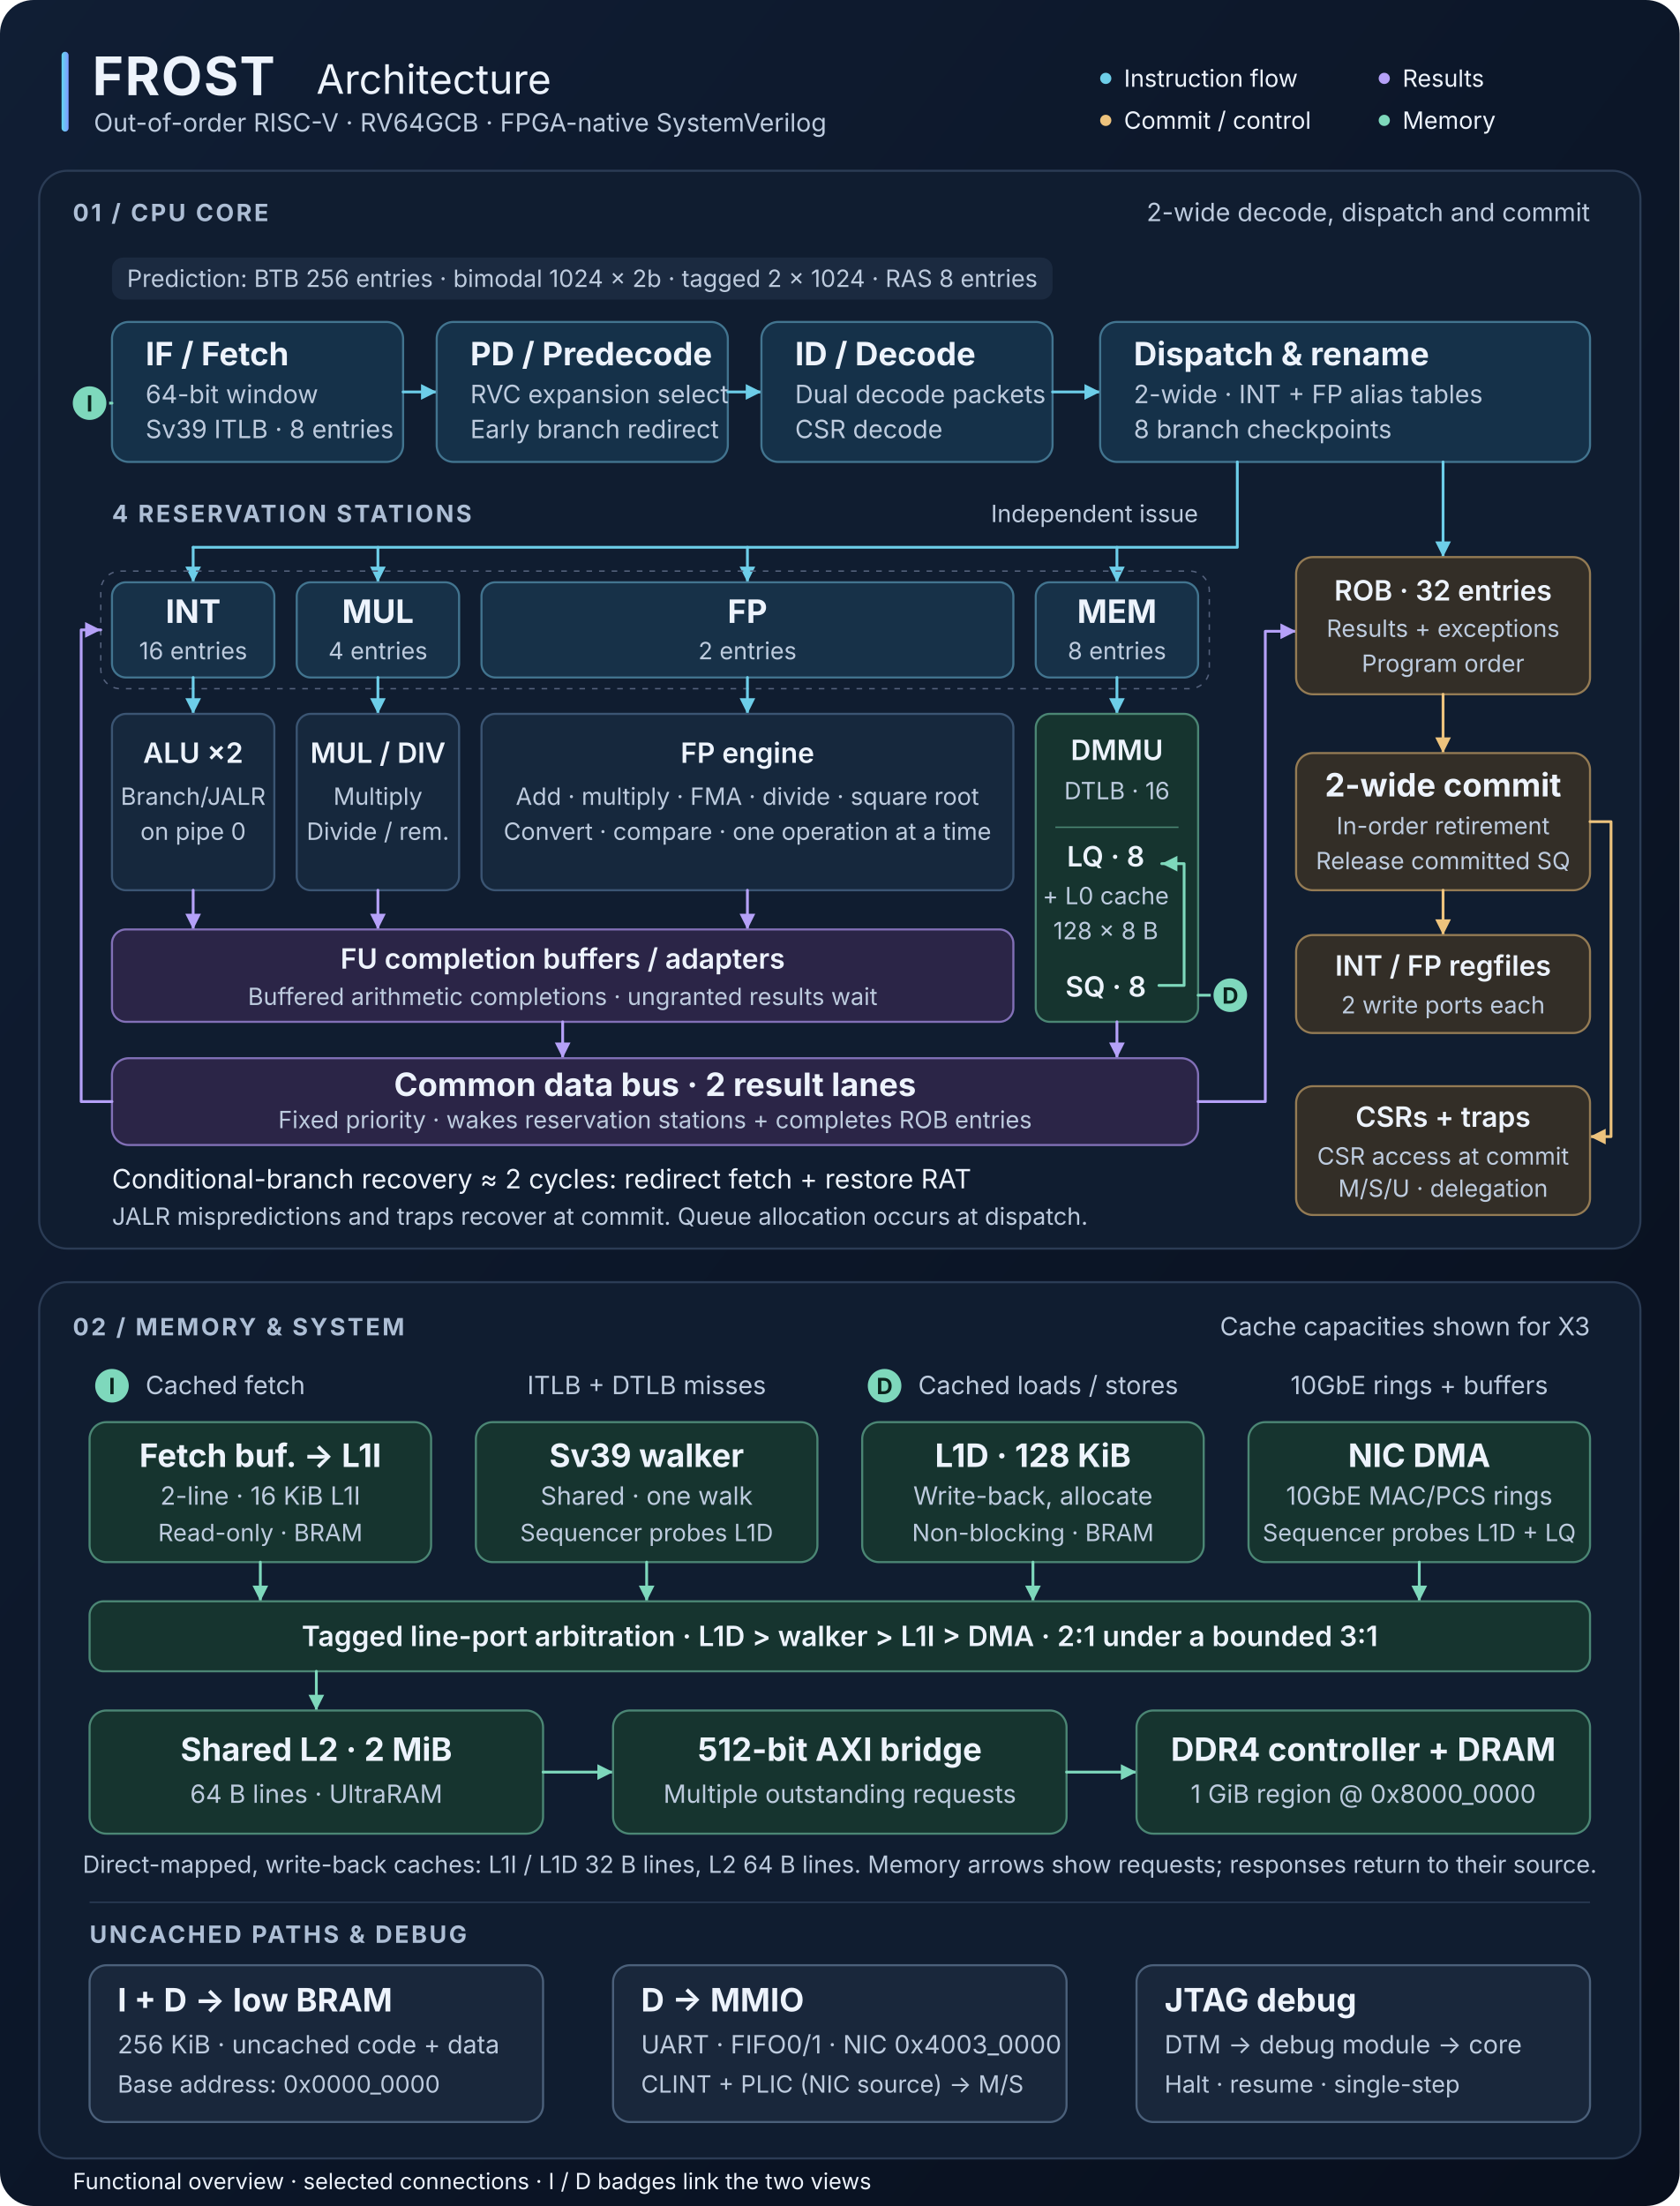
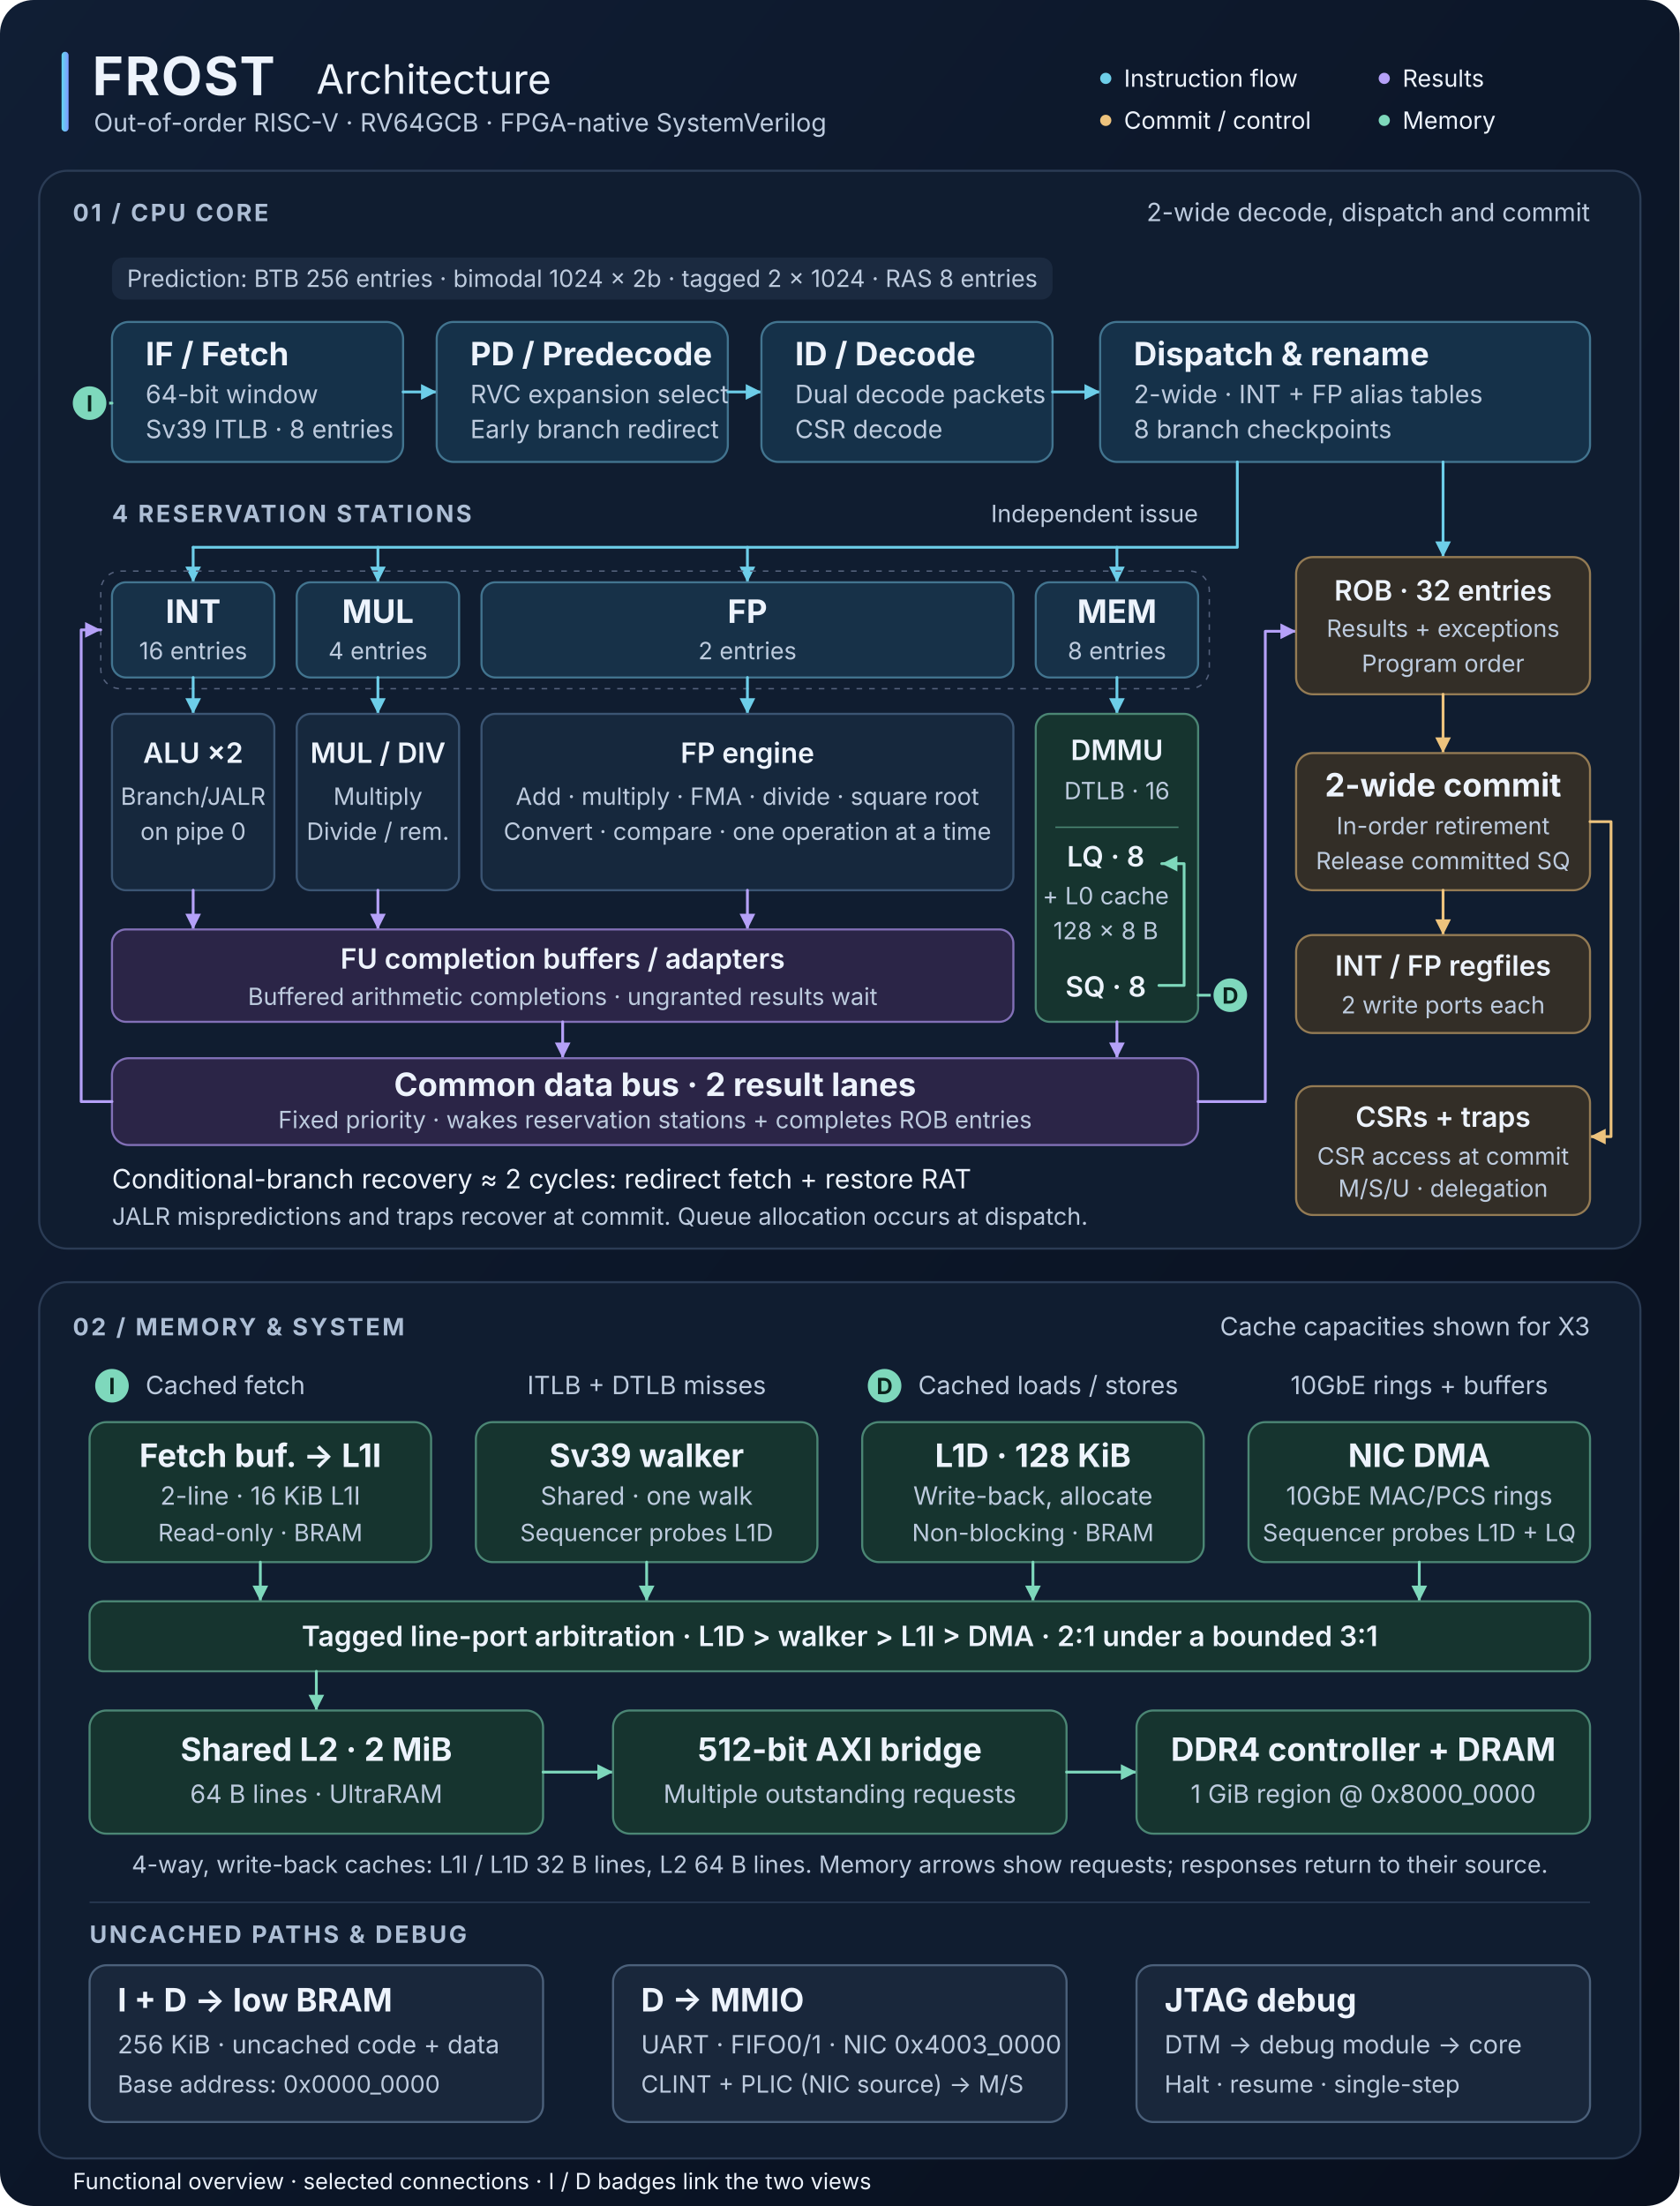
<svg xmlns="http://www.w3.org/2000/svg" width="1200" height="1576" viewBox="0 0 1200 1576" role="img" aria-labelledby="title desc">
  <defs>
    <linearGradient id="background" x2="1" y2="1">
      <stop stop-color="#101e34" />
      <stop offset="1" stop-color="#080f1d" />
    </linearGradient>
    <linearGradient id="header-accent">
      <stop stop-color="#62d8ef" />
      <stop offset="1" stop-color="#7f9cff" />
    </linearGradient>
    <marker id="flow-arrow" viewBox="0 0 10 10" refX="9" refY="5" markerWidth="7" markerHeight="7" orient="auto-start-reverse">
      <path d="M 1 1 L 9 5 L 1 9 Z" fill="#6dcee9" />
    </marker>
    <marker id="result-arrow" viewBox="0 0 10 10" refX="9" refY="5" markerWidth="7" markerHeight="7" orient="auto-start-reverse">
      <path d="M 1 1 L 9 5 L 1 9 Z" fill="#b5a1f8" />
    </marker>
    <marker id="commit-arrow" viewBox="0 0 10 10" refX="9" refY="5" markerWidth="7" markerHeight="7" orient="auto-start-reverse">
      <path d="M 1 1 L 9 5 L 1 9 Z" fill="#edc37d" />
    </marker>
    <marker id="memory-arrow" viewBox="0 0 10 10" refX="9" refY="5" markerWidth="7" markerHeight="7" orient="auto-start-reverse">
      <path d="M 1 1 L 9 5 L 1 9 Z" fill="#7ed8bc" />
    </marker>
    <style>
      text { font-family: -apple-system, BlinkMacSystemFont, "Segoe UI", sans-serif; fill: #edf3fc; }
      .heading { font-size: 23px; font-weight: 650; }
      .label { font-size: 20px; font-weight: 600; }
      .body { font-size: 18px; fill: #bdcbde; }
      .small { font-size: 17px; fill: #bdcbde; }
      .section { font-size: 17px; font-weight: 650; letter-spacing: 1.6px; fill: #adbed5; }
      .center { text-anchor: middle; }
      .panel { fill: #101d30; stroke: #2b3c55; stroke-width: 1.5; }
      .front { fill: #153149; stroke: #42748f; stroke-width: 1.5; }
      .station { fill: #173148; stroke: #42748f; stroke-width: 1.5; }
      .execution { fill: #16283d; stroke: #3b5573; stroke-width: 1.5; }
      .result { fill: #2b2547; stroke: #8270b7; stroke-width: 1.5; }
      .retire { fill: #332e27; stroke: #947b54; stroke-width: 1.5; }
      .memory { fill: #16342f; stroke: #4b8674; stroke-width: 1.5; }
      .system { fill: #19273b; stroke: #4b607a; stroke-width: 1.5; }
      .flow { fill: none; stroke: #6dcee9; stroke-width: 2; stroke-linejoin: round; stroke-linecap: round; }
      .broadcast { fill: none; stroke: #b5a1f8; stroke-width: 2; stroke-linejoin: round; stroke-linecap: round; }
      .commit { fill: none; stroke: #edc37d; stroke-width: 2; stroke-linejoin: round; stroke-linecap: round; }
      .memlink { fill: none; stroke: #7ed8bc; stroke-width: 2; stroke-linejoin: round; stroke-linecap: round; }
      .port { fill: #7ed8bc; stroke: #101d30; stroke-width: 2; }
      .port-text { font-size: 16px; font-weight: 750; fill: #0a221c; text-anchor: middle; }
    </style>
  </defs>
  <rect width="1200" height="1576" rx="24" fill="url(#background)" />
  <rect x="44" y="37" width="5" height="57" rx="2.5" fill="url(#header-accent)" />
  <text x="66" y="68" font-size="38" font-weight="750" letter-spacing="1">FROST</text>
  <text x="226" y="67" font-size="29" fill="#cbd8eb">Architecture</text>
  <text x="67" y="94" class="body">Out-of-order RISC-V · RV64GCB · FPGA-native SystemVerilog</text>
  <g class="small">
    <circle cx="790" cy="56" r="4" fill="#6dcee9" />
    <text x="803" y="62">Instruction flow</text>
    <circle cx="989" cy="56" r="4" fill="#b5a1f8" />
    <text x="1002" y="62">Results</text>
    <circle cx="790" cy="86" r="4" fill="#edc37d" />
    <text x="803" y="92">Commit / control</text>
    <circle cx="989" cy="86" r="4" fill="#7ed8bc" />
    <text x="1002" y="92">Memory</text>
  </g>
  <rect x="28" y="122" width="1144" height="770" rx="20" class="panel" />
  <text x="52" y="158" class="section">01 / CPU CORE</text>
  <text x="1136" y="158" class="body" text-anchor="end">2-wide decode, dispatch and commit</text>
  <rect x="80" y="184" width="672" height="30" rx="8" fill="#1b2a40" />
  <text x="416" y="205" class="small center">Prediction: BTB 256 entries · bimodal 1024 × 2b · tagged 2 × 1024 · RAS 8 entries</text>
  <g id="front-end">
    <rect x="80" y="230" width="208" height="100" rx="12" class="front" />
    <text x="104" y="261" class="heading">IF / Fetch</text>
    <text x="104" y="288" class="body">64-bit window</text>
    <text x="104" y="313" class="body">Sv39 ITLB · 8 entries</text>
    <path d="M 288 280 H 312" class="flow" marker-end="url(#flow-arrow)" />
    <rect x="312" y="230" width="208" height="100" rx="12" class="front" />
    <text x="336" y="261" class="heading">PD / Predecode</text>
    <text x="336" y="288" class="body">RVC expansion select</text>
    <text x="336" y="313" class="body">Early branch redirect</text>
    <path d="M 520 280 H 544" class="flow" marker-end="url(#flow-arrow)" />
    <rect x="544" y="230" width="208" height="100" rx="12" class="front" />
    <text x="568" y="261" class="heading">ID / Decode</text>
    <text x="568" y="288" class="body">Dual decode packets</text>
    <text x="568" y="313" class="body">CSR decode</text>
    <path d="M 752 280 H 786" class="flow" marker-end="url(#flow-arrow)" />
    <rect x="786" y="230" width="350" height="100" rx="12" class="front" />
    <text x="810" y="261" class="heading">Dispatch &amp; rename</text>
    <text x="810" y="288" class="body">2-wide · INT + FP alias tables</text>
    <text x="810" y="313" class="body">8 branch checkpoints</text>
    <path d="M 80 288 H 65" class="memlink" />
    <circle cx="64" cy="288" r="13" class="port" />
    <text x="64" y="294" class="port-text">I</text>
  </g>
  <text x="80" y="373" class="section">4 RESERVATION STATIONS</text>
  <text x="856" y="373" class="small" text-anchor="end">Independent issue</text>
  <path d="M 884 330 V 391 H 138" class="flow" />
  <path d="M 1031 330 V 398" class="flow" marker-end="url(#flow-arrow)" />
  <g class="flow" marker-end="url(#flow-arrow)">
    <path d="M 138 391 V 416" />
    <path d="M 270 391 V 416" />
    <path d="M 534 391 V 416" />
    <path d="M 798 391 V 416" />
  </g>
  <rect x="72" y="408" width="792" height="84" rx="14" fill="none" stroke="#54617c" stroke-dasharray="4 5" />
  <g id="reservation-stations" class="center">
    <rect x="80" y="416" width="116" height="68" rx="10" class="station" />
    <text x="138" y="445" class="heading">INT</text>
    <text x="138" y="471" class="small">16 entries</text>
    <rect x="212" y="416" width="116" height="68" rx="10" class="station" />
    <text x="270" y="445" class="heading">MUL</text>
    <text x="270" y="471" class="small">4 entries</text>
    <rect x="344" y="416" width="380" height="68" rx="10" class="station" />
    <text x="534" y="445" class="heading">FP</text>
    <text x="534" y="471" class="small">2 entries</text>
    <rect x="740" y="416" width="116" height="68" rx="10" class="station" />
    <text x="798" y="445" class="heading">MEM</text>
    <text x="798" y="471" class="small">8 entries</text>
  </g>
  <g class="flow" marker-end="url(#flow-arrow)">
    <path d="M 138 484 V 510" />
    <path d="M 270 484 V 510" />
    <path d="M 534 484 V 510" />
    <path d="M 798 484 V 510" />
  </g>
  <g id="execution" class="center">
    <rect x="80" y="510" width="116" height="126" rx="10" class="execution" />
    <text x="138" y="545" class="label">ALU ×2</text>
    <text x="138" y="575" class="small">Branch/JALR</text>
    <text x="138" y="600" class="small">on pipe 0</text>
    <rect x="212" y="510" width="116" height="126" rx="10" class="execution" />
    <text x="270" y="545" class="label">MUL / DIV</text>
    <text x="270" y="575" class="small">Multiply</text>
    <text x="270" y="600" class="small">Divide / rem.</text>
    <rect x="344" y="510" width="380" height="126" rx="10" class="execution" />
    <text x="534" y="545" class="label">FP engine</text>
    <text x="534" y="575" class="small">Add · multiply · FMA · divide · square root</text>
    <text x="534" y="600" class="small">Convert · compare · one operation at a time</text>
    <rect x="740" y="510" width="116" height="220" rx="10" class="memory" />
    <text x="798" y="543" class="label">DMMU</text>
    <text x="798" y="571" class="small">DTLB · 16</text>
    <path d="M 754 591 H 842" stroke="#4b8674" />
    <text x="790" y="619" class="label">LQ · 8</text>
    <text x="790" y="646" class="small">+ L0 cache</text>
    <text x="790" y="671" class="small">128 × 8 B</text>
    <text x="790" y="712" class="label">SQ · 8</text>
    <path d="M 828 704 H 846 V 617 H 830" class="memlink" marker-end="url(#memory-arrow)" />
  </g>
  <path d="M 856 711 H 879" class="memlink" />
  <circle cx="879" cy="711" r="13" class="port" />
  <text x="879" y="717" class="port-text">D</text>
  <g class="broadcast" marker-end="url(#result-arrow)">
    <path d="M 138 636 V 664" />
    <path d="M 270 636 V 664" />
    <path d="M 534 636 V 664" />
  </g>
  <rect x="80" y="664" width="644" height="66" rx="10" class="result" />
  <text x="402" y="692" class="label center">FU completion buffers / adapters</text>
  <text x="402" y="718" class="small center">Buffered arithmetic completions · ungranted results wait</text>
  <path d="M 402 730 V 756" class="broadcast" marker-end="url(#result-arrow)" />
  <path d="M 798 730 V 756" class="broadcast" marker-end="url(#result-arrow)" />
  <rect x="80" y="756" width="776" height="62" rx="12" class="result" />
  <text x="468" y="783" class="heading center">Common data bus · 2 result lanes</text>
  <text x="468" y="806" class="small center">Fixed priority · wakes reservation stations + completes ROB entries</text>
  <path d="M 80 787 H 58 V 450 H 72" class="broadcast" marker-end="url(#result-arrow)" />
  <path d="M 856 787 H 904 V 451 H 926" class="broadcast" marker-end="url(#result-arrow)" />
  <g id="retirement" class="center">
    <rect x="926" y="398" width="210" height="98" rx="12" class="retire" />
    <text x="1031" y="429" class="label">ROB · 32 entries</text>
    <text x="1031" y="455" class="small">Results + exceptions</text>
    <text x="1031" y="480" class="small">Program order</text>
    <path d="M 1031 496 V 538" class="commit" marker-end="url(#commit-arrow)" />
    <rect x="926" y="538" width="210" height="98" rx="12" class="retire" />
    <text x="1031" y="569" class="heading">2-wide commit</text>
    <text x="1031" y="596" class="small">In-order retirement</text>
    <text x="1031" y="621" class="small">Release committed SQ</text>
    <path d="M 1031 636 V 668" class="commit" marker-end="url(#commit-arrow)" />
    <rect x="926" y="668" width="210" height="70" rx="12" class="retire" />
    <text x="1031" y="697" class="label">INT / FP regfiles</text>
    <text x="1031" y="724" class="small">2 write ports each</text>
    <path d="M 1136 587 H 1151 V 812 H 1136" class="commit" marker-end="url(#commit-arrow)" />
    <rect x="926" y="776" width="210" height="92" rx="12" class="retire" />
    <text x="1031" y="805" class="label">CSRs + traps</text>
    <text x="1031" y="832" class="small">CSR access at commit</text>
    <text x="1031" y="855" class="small">M/S/U · delegation</text>
  </g>
  <text x="80" y="849" font-size="19" fill="#edc37d">Conditional-branch recovery ≈ 2 cycles: redirect fetch + restore RAT</text>
  <text x="80" y="875" class="small">JALR mispredictions and traps recover at commit. Queue allocation occurs at dispatch.</text>
  <rect x="28" y="916" width="1144" height="626" rx="20" class="panel" />
  <text x="52" y="954" class="section">02 / MEMORY &amp; SYSTEM</text>
  <text x="1136" y="954" class="body" text-anchor="end">Cache capacities shown for X3</text>
  <circle cx="80" cy="990" r="13" class="port" />
  <text x="80" y="996" class="port-text">I</text>
  <text x="104" y="996" class="body">Cached fetch</text>
  <text x="462" y="996" class="body center">ITLB + DTLB misses</text>
  <circle cx="632" cy="990" r="13" class="port" />
  <text x="632" y="996" class="port-text">D</text>
  <text x="656" y="996" class="body">Cached loads / stores</text>
  <text x="1014" y="996" class="body center">10GbE rings + buffers</text>
  <g id="l1-and-walker" class="center">
    <rect x="64" y="1016" width="244" height="100" rx="12" class="memory" />
    <text x="186" y="1048" class="heading">Fetch buf. → L1I</text>
    <text x="186" y="1075" class="body">2-line · 16 KiB L1I</text>
    <text x="186" y="1101" class="small">Read-only · BRAM</text>
    <rect x="340" y="1016" width="244" height="100" rx="12" class="memory" />
    <text x="462" y="1048" class="heading">Sv39 walker</text>
    <text x="462" y="1075" class="body">Shared · one walk</text>
    <text x="462" y="1101" class="small">Sequencer probes L1D</text>
    <rect x="616" y="1016" width="244" height="100" rx="12" class="memory" />
    <text x="738" y="1048" class="heading">L1D · 128 KiB</text>
    <text x="738" y="1075" class="body">Write-back, allocate</text>
    <text x="738" y="1101" class="small">Non-blocking · BRAM</text>
    <rect x="892" y="1016" width="244" height="100" rx="12" class="memory" />
    <text x="1014" y="1048" class="heading">NIC DMA</text>
    <text x="1014" y="1075" class="body">10GbE MAC/PCS rings</text>
    <text x="1014" y="1101" class="small">Sequencer probes L1D + LQ</text>
  </g>
  <g class="memlink" marker-end="url(#memory-arrow)">
    <path d="M 186 1116 V 1144" />
    <path d="M 462 1116 V 1144" />
    <path d="M 738 1116 V 1144" />
    <path d="M 1014 1116 V 1144" />
  </g>
  <rect x="64" y="1144" width="1072" height="50" rx="10" class="memory" />
  <text x="600" y="1176" class="label center">Tagged line-port arbitration · L1D &gt; walker &gt; L1I &gt; DMA · 2:1 under a bounded 3:1</text>
  <path d="M 226 1194 V 1222" class="memlink" marker-end="url(#memory-arrow)" />
  <g id="l2-and-ddr" class="center">
    <rect x="64" y="1222" width="324" height="88" rx="12" class="memory" />
    <text x="226" y="1258" class="heading">Shared L2 · 2 MiB</text>
    <text x="226" y="1288" class="body">64 B lines · UltraRAM</text>
    <path d="M 388 1266 H 438" class="memlink" marker-end="url(#memory-arrow)" />
    <rect x="438" y="1222" width="324" height="88" rx="12" class="memory" />
    <text x="600" y="1258" class="heading">512-bit AXI bridge</text>
    <text x="600" y="1288" class="body">Multiple outstanding requests</text>
    <path d="M 762 1266 H 812" class="memlink" marker-end="url(#memory-arrow)" />
    <rect x="812" y="1222" width="324" height="88" rx="12" class="memory" />
    <text x="974" y="1258" class="heading">DDR4 controller + DRAM</text>
    <text x="974" y="1288" class="body">1 GiB region @ 0x8000_0000</text>
  </g>
-   <text x="600" y="1338" class="small center">Direct-mapped, write-back caches: L1I / L1D 32 B lines, L2 64 B lines. Memory arrows show requests; responses return to their source.</text>
+   <text x="600" y="1338" class="small center">4-way, write-back caches: L1I / L1D 32 B lines, L2 64 B lines. Memory arrows show requests; responses return to their source.</text>
  <path d="M 64 1359 H 1136" stroke="#2b3c55" />
  <text x="64" y="1388" class="section">UNCACHED PATHS &amp; DEBUG</text>
  <g id="system-services">
    <rect x="64" y="1404" width="324" height="112" rx="12" class="system" />
    <text x="84" y="1437" class="heading">I + D → low BRAM</text>
    <text x="84" y="1467" class="body">256 KiB · uncached code + data</text>
    <text x="84" y="1495" class="small">Base address: 0x0000_0000</text>
    <rect x="438" y="1404" width="324" height="112" rx="12" class="system" />
    <text x="458" y="1437" class="heading">D → MMIO</text>
    <text x="458" y="1467" class="body">UART · FIFO0/1 · NIC 0x4003_0000</text>
    <text x="458" y="1495" class="small">CLINT + PLIC (NIC source) → M/S</text>
    <rect x="812" y="1404" width="324" height="112" rx="12" class="system" />
    <text x="832" y="1437" class="heading">JTAG debug</text>
    <text x="832" y="1467" class="body">DTM → debug module → core</text>
    <text x="832" y="1495" class="small">Halt · resume · single-step</text>
  </g>
  <text x="52" y="1564" font-size="16" fill="#a9bad0">Functional overview · selected connections · I / D badges link the two views</text>
</svg>
